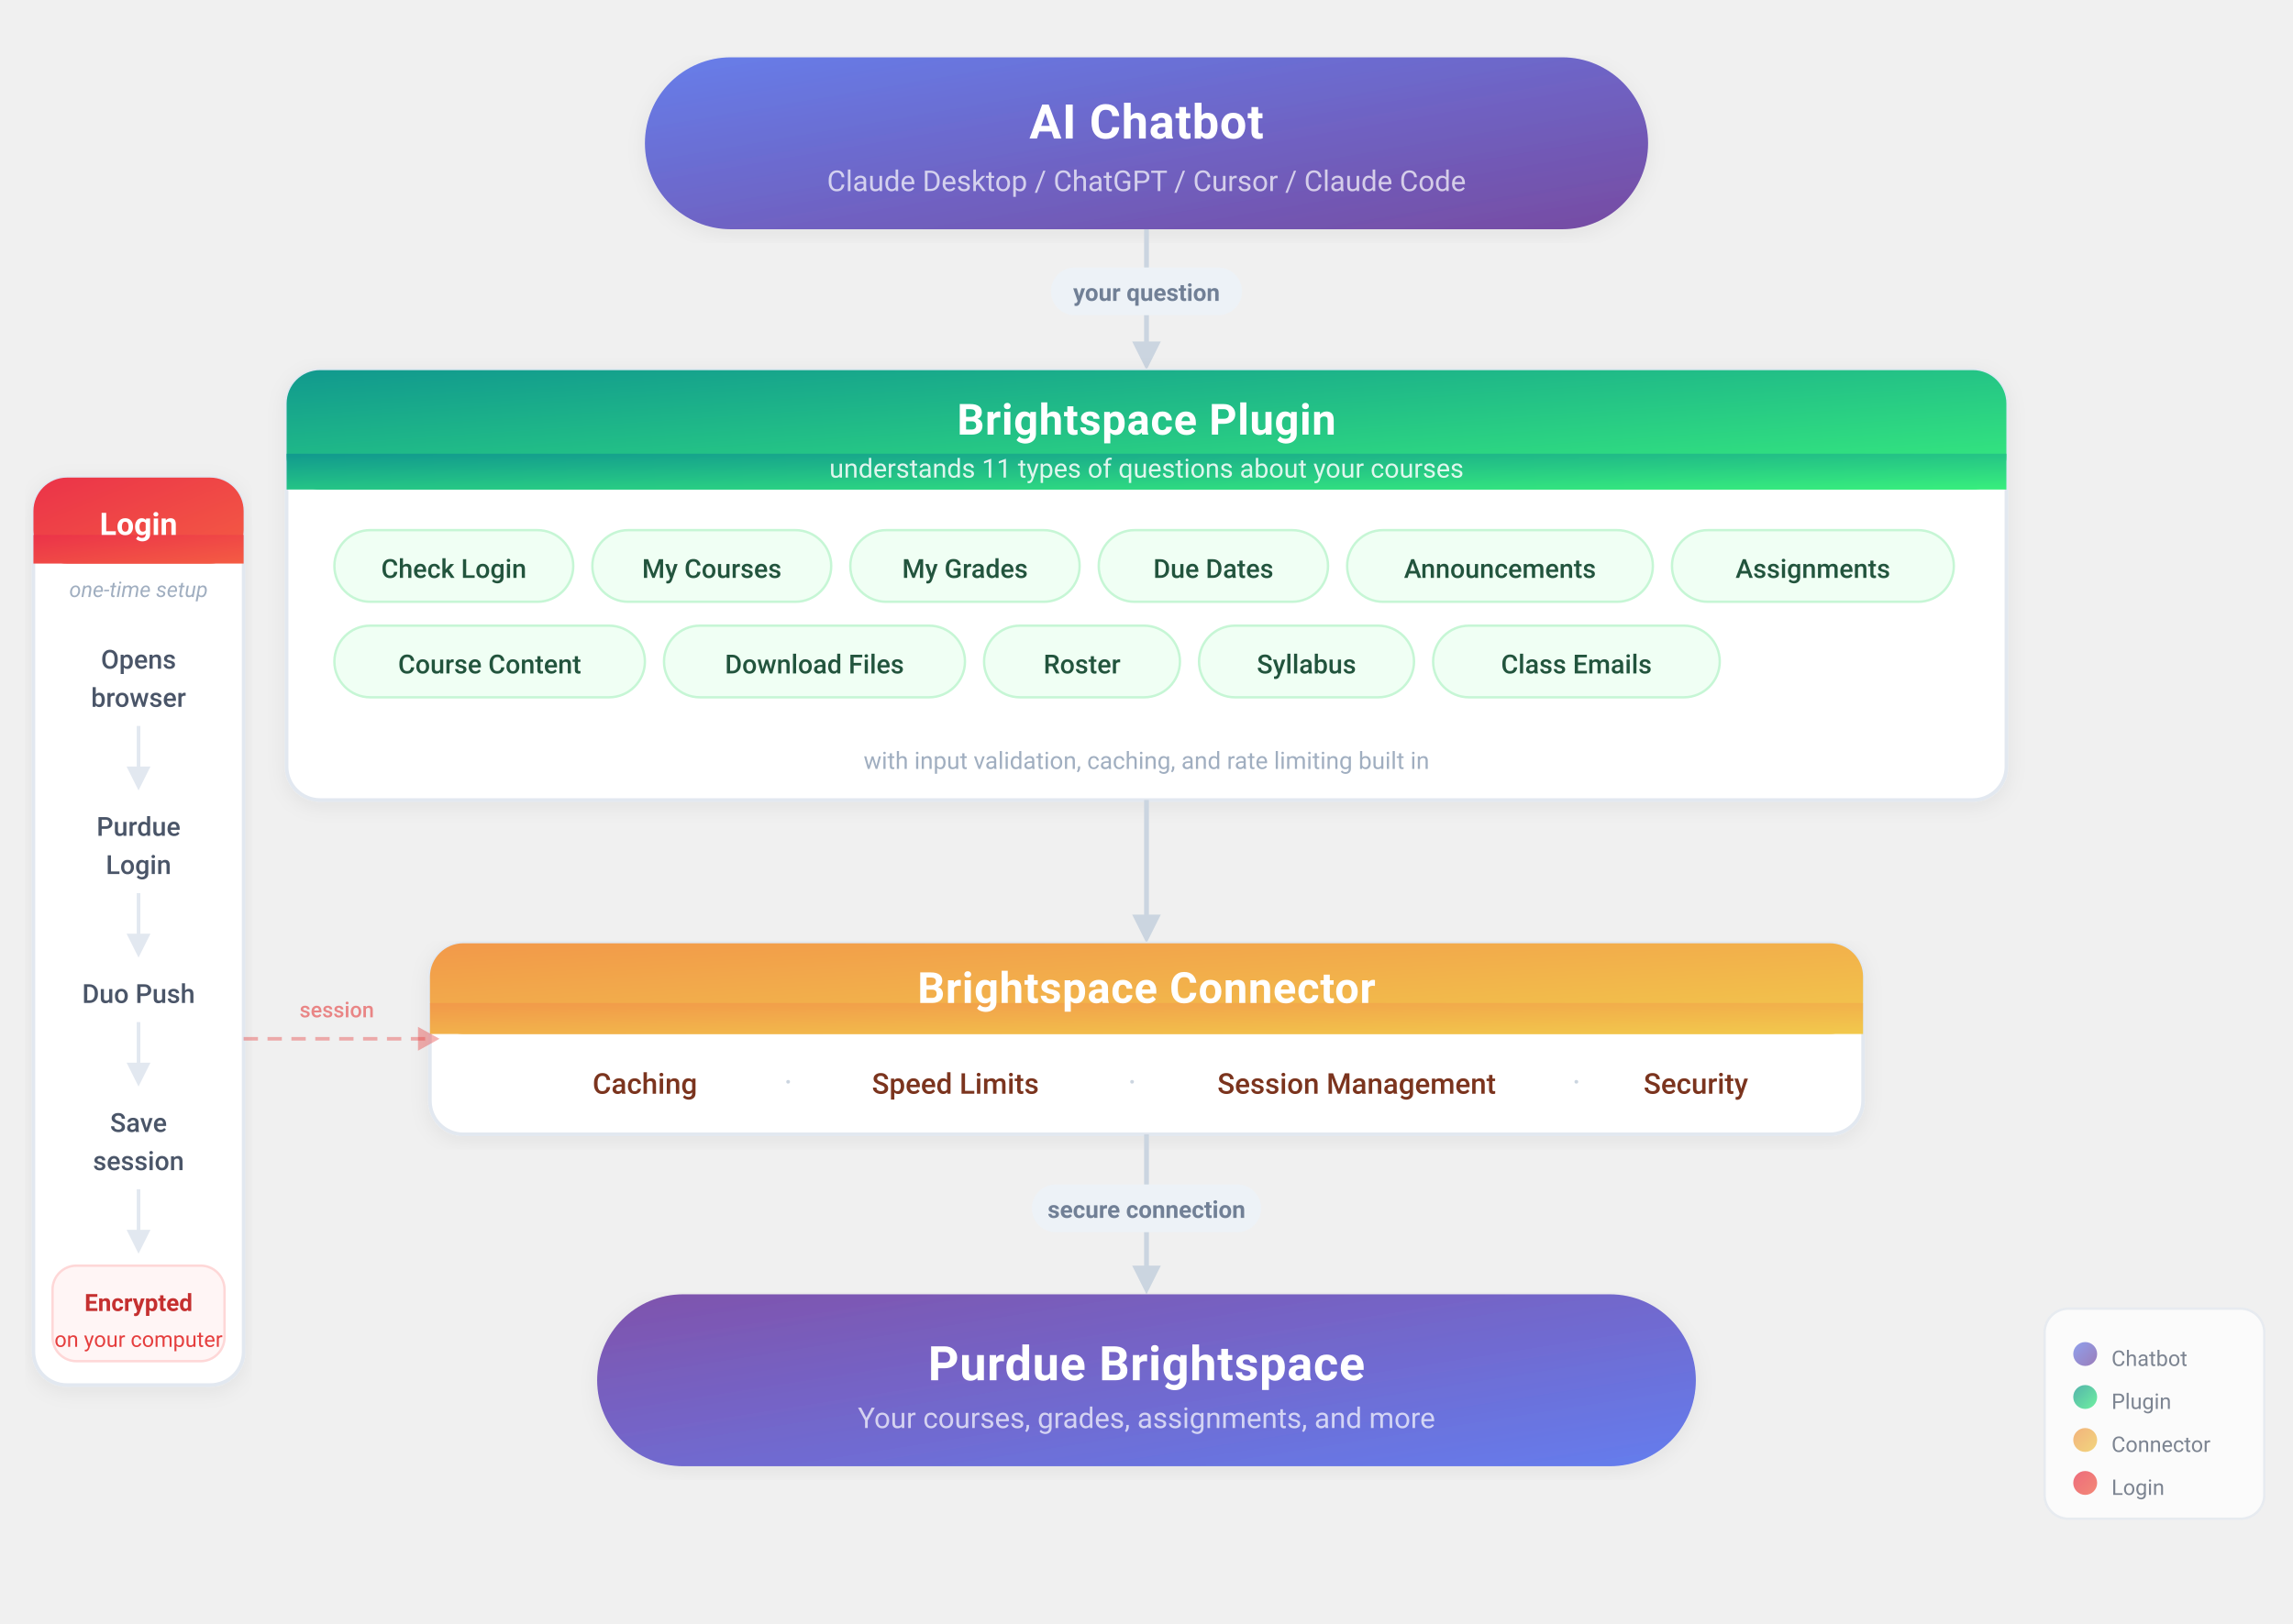
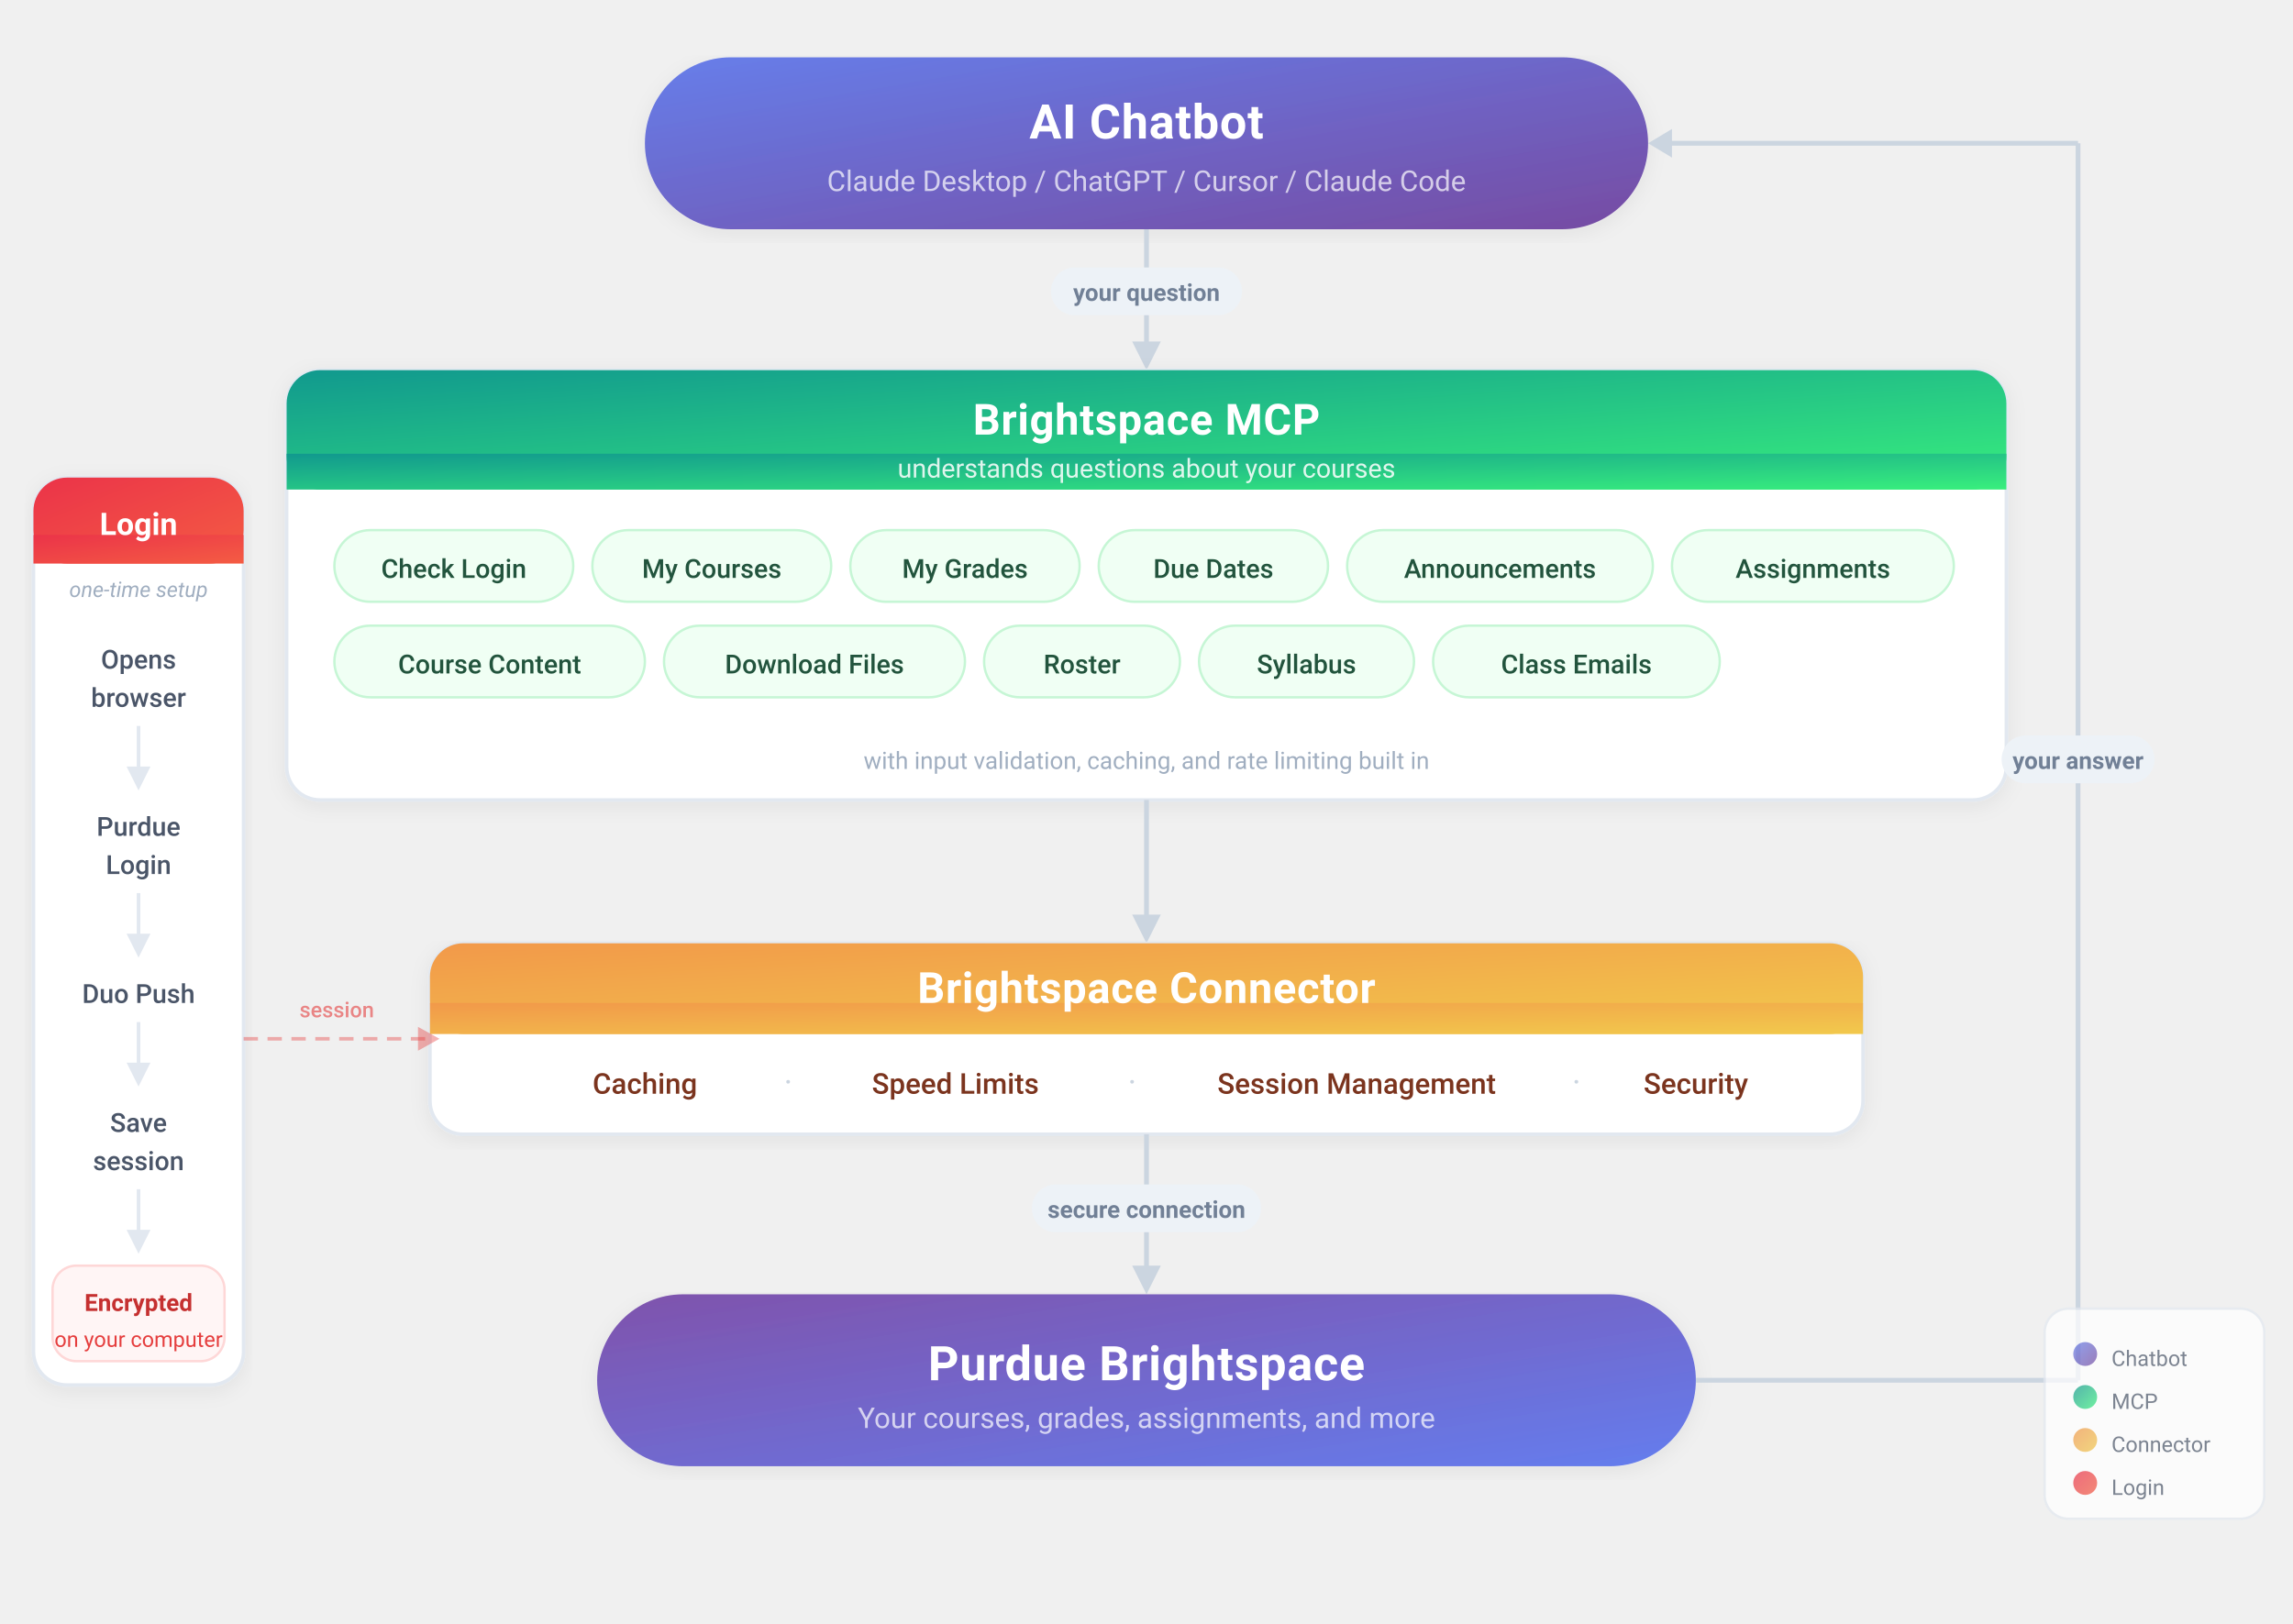
<svg xmlns="http://www.w3.org/2000/svg" viewBox="0 0 960 680" font-family="-apple-system, BlinkMacSystemFont, 'Segoe UI', Roboto, sans-serif">
  <defs>
    <filter id="shadow" x="-4%" y="-4%" width="108%" height="112%">
      <feDropShadow dx="0" dy="2" stdDeviation="4" flood-opacity="0.06" />
    </filter>
    <linearGradient id="chatbotGrad" x1="0" y1="0" x2="1" y2="1">
      <stop offset="0%" stop-color="#667eea" />
      <stop offset="100%" stop-color="#764ba2" />
    </linearGradient>
    <linearGradient id="pluginGrad" x1="0" y1="0" x2="1" y2="1">
      <stop offset="0%" stop-color="#11998e" />
      <stop offset="100%" stop-color="#38ef7d" />
    </linearGradient>
    <linearGradient id="connectorGrad" x1="0" y1="0" x2="1" y2="1">
      <stop offset="0%" stop-color="#f2994a" />
      <stop offset="100%" stop-color="#f2c94c" />
    </linearGradient>
    <linearGradient id="loginGrad" x1="0" y1="0" x2="1" y2="1">
      <stop offset="0%" stop-color="#eb3349" />
      <stop offset="100%" stop-color="#f45c43" />
    </linearGradient>
    <linearGradient id="bsGrad" x1="0" y1="0" x2="1" y2="1">
      <stop offset="0%" stop-color="#7f53ac" />
      <stop offset="100%" stop-color="#647dee" />
    </linearGradient>
  </defs>
  <rect x="270" y="24" width="420" height="72" rx="36" fill="url(#chatbotGrad)" filter="url(#shadow)" />
  <text x="480" y="58" text-anchor="middle" fill="#fff" font-size="20" font-weight="700" letter-spacing="0.3">AI Chatbot</text>
  <text x="480" y="80" text-anchor="middle" fill="rgba(255,255,255,0.7)" font-size="12">Claude Desktop  /  ChatGPT  /  Cursor  /  Claude Code</text>
  <line x1="480" y1="96" x2="480" y2="148" stroke="#cbd5e0" stroke-width="2" />
  <polygon points="474,143 480,155 486,143" fill="#cbd5e0" />
  <rect x="440" y="112" width="80" height="20" rx="10" fill="#edf2f7" />
  <text x="480" y="126" text-anchor="middle" fill="#718096" font-size="10" font-weight="600">your question</text>
  <rect x="120" y="155" width="720" height="180" rx="14" fill="#fff" stroke="#e2e8f0" stroke-width="1.5" filter="url(#shadow)" />
  <rect x="120" y="155" width="720" height="50" rx="14" fill="url(#pluginGrad)" />
  <rect x="120" y="190" width="720" height="15" fill="url(#pluginGrad)" />
-   <text x="480" y="182" text-anchor="middle" fill="#fff" font-size="18" font-weight="700" letter-spacing="0.3">Brightspace Plugin</text>
-   <text x="480" y="200" text-anchor="middle" fill="rgba(255,255,255,0.85)" font-size="11">understands 11 types of questions about your courses</text>
+   <text x="480" y="182" text-anchor="middle" fill="#fff" font-size="18" font-weight="700" letter-spacing="0.3">Brightspace MCP</text>
+   <text x="480" y="200" text-anchor="middle" fill="rgba(255,255,255,0.85)" font-size="11">understands questions about your courses</text>
  <rect x="140" y="222" width="100" height="30" rx="15" fill="#f0fff4" stroke="#c6f6d5" stroke-width="1" />
  <text x="190" y="242" text-anchor="middle" fill="#22543d" font-size="11" font-weight="500">Check Login</text>
  <rect x="248" y="222" width="100" height="30" rx="15" fill="#f0fff4" stroke="#c6f6d5" stroke-width="1" />
  <text x="298" y="242" text-anchor="middle" fill="#22543d" font-size="11" font-weight="500">My Courses</text>
  <rect x="356" y="222" width="96" height="30" rx="15" fill="#f0fff4" stroke="#c6f6d5" stroke-width="1" />
  <text x="404" y="242" text-anchor="middle" fill="#22543d" font-size="11" font-weight="500">My Grades</text>
  <rect x="460" y="222" width="96" height="30" rx="15" fill="#f0fff4" stroke="#c6f6d5" stroke-width="1" />
  <text x="508" y="242" text-anchor="middle" fill="#22543d" font-size="11" font-weight="500">Due Dates</text>
  <rect x="564" y="222" width="128" height="30" rx="15" fill="#f0fff4" stroke="#c6f6d5" stroke-width="1" />
  <text x="628" y="242" text-anchor="middle" fill="#22543d" font-size="11" font-weight="500">Announcements</text>
  <rect x="700" y="222" width="118" height="30" rx="15" fill="#f0fff4" stroke="#c6f6d5" stroke-width="1" />
  <text x="759" y="242" text-anchor="middle" fill="#22543d" font-size="11" font-weight="500">Assignments</text>
  <rect x="140" y="262" width="130" height="30" rx="15" fill="#f0fff4" stroke="#c6f6d5" stroke-width="1" />
  <text x="205" y="282" text-anchor="middle" fill="#22543d" font-size="11" font-weight="500">Course Content</text>
  <rect x="278" y="262" width="126" height="30" rx="15" fill="#f0fff4" stroke="#c6f6d5" stroke-width="1" />
  <text x="341" y="282" text-anchor="middle" fill="#22543d" font-size="11" font-weight="500">Download Files</text>
  <rect x="412" y="262" width="82" height="30" rx="15" fill="#f0fff4" stroke="#c6f6d5" stroke-width="1" />
  <text x="453" y="282" text-anchor="middle" fill="#22543d" font-size="11" font-weight="500">Roster</text>
  <rect x="502" y="262" width="90" height="30" rx="15" fill="#f0fff4" stroke="#c6f6d5" stroke-width="1" />
  <text x="547" y="282" text-anchor="middle" fill="#22543d" font-size="11" font-weight="500">Syllabus</text>
  <rect x="600" y="262" width="120" height="30" rx="15" fill="#f0fff4" stroke="#c6f6d5" stroke-width="1" />
  <text x="660" y="282" text-anchor="middle" fill="#22543d" font-size="11" font-weight="500">Class Emails</text>
  <text x="480" y="322" text-anchor="middle" fill="#a0aec0" font-size="10">with input validation, caching, and rate limiting built in</text>
  <line x1="480" y1="335" x2="480" y2="388" stroke="#cbd5e0" stroke-width="2" />
  <polygon points="474,383 480,395 486,383" fill="#cbd5e0" />
  <rect x="180" y="395" width="600" height="80" rx="14" fill="#fff" stroke="#e2e8f0" stroke-width="1.5" filter="url(#shadow)" />
  <rect x="180" y="395" width="600" height="38" rx="14" fill="url(#connectorGrad)" />
  <rect x="180" y="420" width="600" height="13" fill="url(#connectorGrad)" />
  <text x="480" y="420" text-anchor="middle" fill="#fff" font-size="18" font-weight="700" letter-spacing="0.3">Brightspace Connector</text>
  <text x="270" y="458" text-anchor="middle" fill="#7b341e" font-size="12" font-weight="500">Caching</text>
  <text x="330" y="458" text-anchor="middle" fill="#cbd5e0" font-size="14">·</text>
  <text x="400" y="458" text-anchor="middle" fill="#7b341e" font-size="12" font-weight="500">Speed Limits</text>
  <text x="474" y="458" text-anchor="middle" fill="#cbd5e0" font-size="14">·</text>
  <text x="568" y="458" text-anchor="middle" fill="#7b341e" font-size="12" font-weight="500">Session Management</text>
  <text x="660" y="458" text-anchor="middle" fill="#cbd5e0" font-size="14">·</text>
  <text x="710" y="458" text-anchor="middle" fill="#7b341e" font-size="12" font-weight="500">Security</text>
  <line x1="480" y1="475" x2="480" y2="535" stroke="#cbd5e0" stroke-width="2" />
  <polygon points="474,530 480,542 486,530" fill="#cbd5e0" />
  <rect x="432" y="496" width="96" height="20" rx="10" fill="#edf2f7" />
  <text x="480" y="510" text-anchor="middle" fill="#718096" font-size="10" font-weight="600">secure connection</text>
  <rect x="250" y="542" width="460" height="72" rx="36" fill="url(#bsGrad)" filter="url(#shadow)" />
  <text x="480" y="578" text-anchor="middle" fill="#fff" font-size="20" font-weight="700" letter-spacing="0.3">Purdue Brightspace</text>
  <text x="480" y="598" text-anchor="middle" fill="rgba(255,255,255,0.7)" font-size="12">Your courses, grades, assignments, and more</text>
+   <line x1="710" y1="578" x2="870" y2="578" stroke="#cbd5e0" stroke-width="2" />
+   <line x1="870" y1="578" x2="870" y2="60" stroke="#cbd5e0" stroke-width="2" />
+   <line x1="870" y1="60" x2="696" y2="60" stroke="#cbd5e0" stroke-width="2" />
+   <polygon points="700,54 690,60 700,66" fill="#cbd5e0" />
+   <rect x="838" y="308" width="64" height="20" rx="10" fill="#edf2f7" />
+   <text x="870" y="322" text-anchor="middle" fill="#718096" font-size="10" font-weight="600">your answer</text>
  <rect x="14" y="200" width="88" height="380" rx="14" fill="#fff" stroke="#e2e8f0" stroke-width="1.5" filter="url(#shadow)" />
  <rect x="14" y="200" width="88" height="36" rx="14" fill="url(#loginGrad)" />
  <rect x="14" y="224" width="88" height="12" fill="url(#loginGrad)" />
  <text x="58" y="224" text-anchor="middle" fill="#fff" font-size="13" font-weight="700">Login</text>
  <text x="58" y="250" text-anchor="middle" fill="#a0aec0" font-size="9" font-style="italic">one-time setup</text>
  <text x="58" y="280" text-anchor="middle" fill="#4a5568" font-size="11" font-weight="500">Opens</text>
  <text x="58" y="296" text-anchor="middle" fill="#4a5568" font-size="11" font-weight="500">browser</text>
  <line x1="58" y1="304" x2="58" y2="326" stroke="#e2e8f0" stroke-width="1.5" />
  <polygon points="53,321 58,331 63,321" fill="#e2e8f0" />
  <text x="58" y="350" text-anchor="middle" fill="#4a5568" font-size="11" font-weight="500">Purdue</text>
  <text x="58" y="366" text-anchor="middle" fill="#4a5568" font-size="11" font-weight="500">Login</text>
  <line x1="58" y1="374" x2="58" y2="396" stroke="#e2e8f0" stroke-width="1.5" />
  <polygon points="53,391 58,401 63,391" fill="#e2e8f0" />
  <text x="58" y="420" text-anchor="middle" fill="#4a5568" font-size="11" font-weight="500">Duo Push</text>
  <line x1="58" y1="428" x2="58" y2="450" stroke="#e2e8f0" stroke-width="1.5" />
  <polygon points="53,445 58,455 63,445" fill="#e2e8f0" />
  <text x="58" y="474" text-anchor="middle" fill="#4a5568" font-size="11" font-weight="500">Save</text>
  <text x="58" y="490" text-anchor="middle" fill="#4a5568" font-size="11" font-weight="500">session</text>
  <line x1="58" y1="498" x2="58" y2="520" stroke="#e2e8f0" stroke-width="1.5" />
  <polygon points="53,515 58,525 63,515" fill="#e2e8f0" />
  <rect x="22" y="530" width="72" height="40" rx="10" fill="#fff5f5" stroke="#fed7d7" stroke-width="1" />
  <text x="58" y="549" text-anchor="middle" fill="#c53030" font-size="10" font-weight="600">Encrypted</text>
  <text x="58" y="564" text-anchor="middle" fill="#e53e3e" font-size="9">on your computer</text>
  <line x1="102" y1="435" x2="180" y2="435" stroke="#e53e3e" stroke-width="1.5" stroke-dasharray="6,4" opacity="0.4" />
  <polygon points="175,430 184,435 175,440" fill="#e53e3e" opacity="0.4" />
  <text x="141" y="426" text-anchor="middle" fill="#e53e3e" font-size="9" font-weight="500" opacity="0.6">session</text>
  <g opacity="0.7">
    <rect x="856" y="548" width="92" height="88" rx="10" fill="#fff" stroke="#e2e8f0" stroke-width="1" />
    <rect x="868" y="562" width="10" height="10" rx="5" fill="url(#chatbotGrad)" />
    <text x="884" y="572" fill="#4a5568" font-size="9">Chatbot</text>
    <rect x="868" y="580" width="10" height="10" rx="5" fill="url(#pluginGrad)" />
-     <text x="884" y="590" fill="#4a5568" font-size="9">Plugin</text>
+     <text x="884" y="590" fill="#4a5568" font-size="9">MCP</text>
    <rect x="868" y="598" width="10" height="10" rx="5" fill="url(#connectorGrad)" />
    <text x="884" y="608" fill="#4a5568" font-size="9">Connector</text>
    <rect x="868" y="616" width="10" height="10" rx="5" fill="url(#loginGrad)" />
    <text x="884" y="626" fill="#4a5568" font-size="9">Login</text>
  </g>
</svg>
